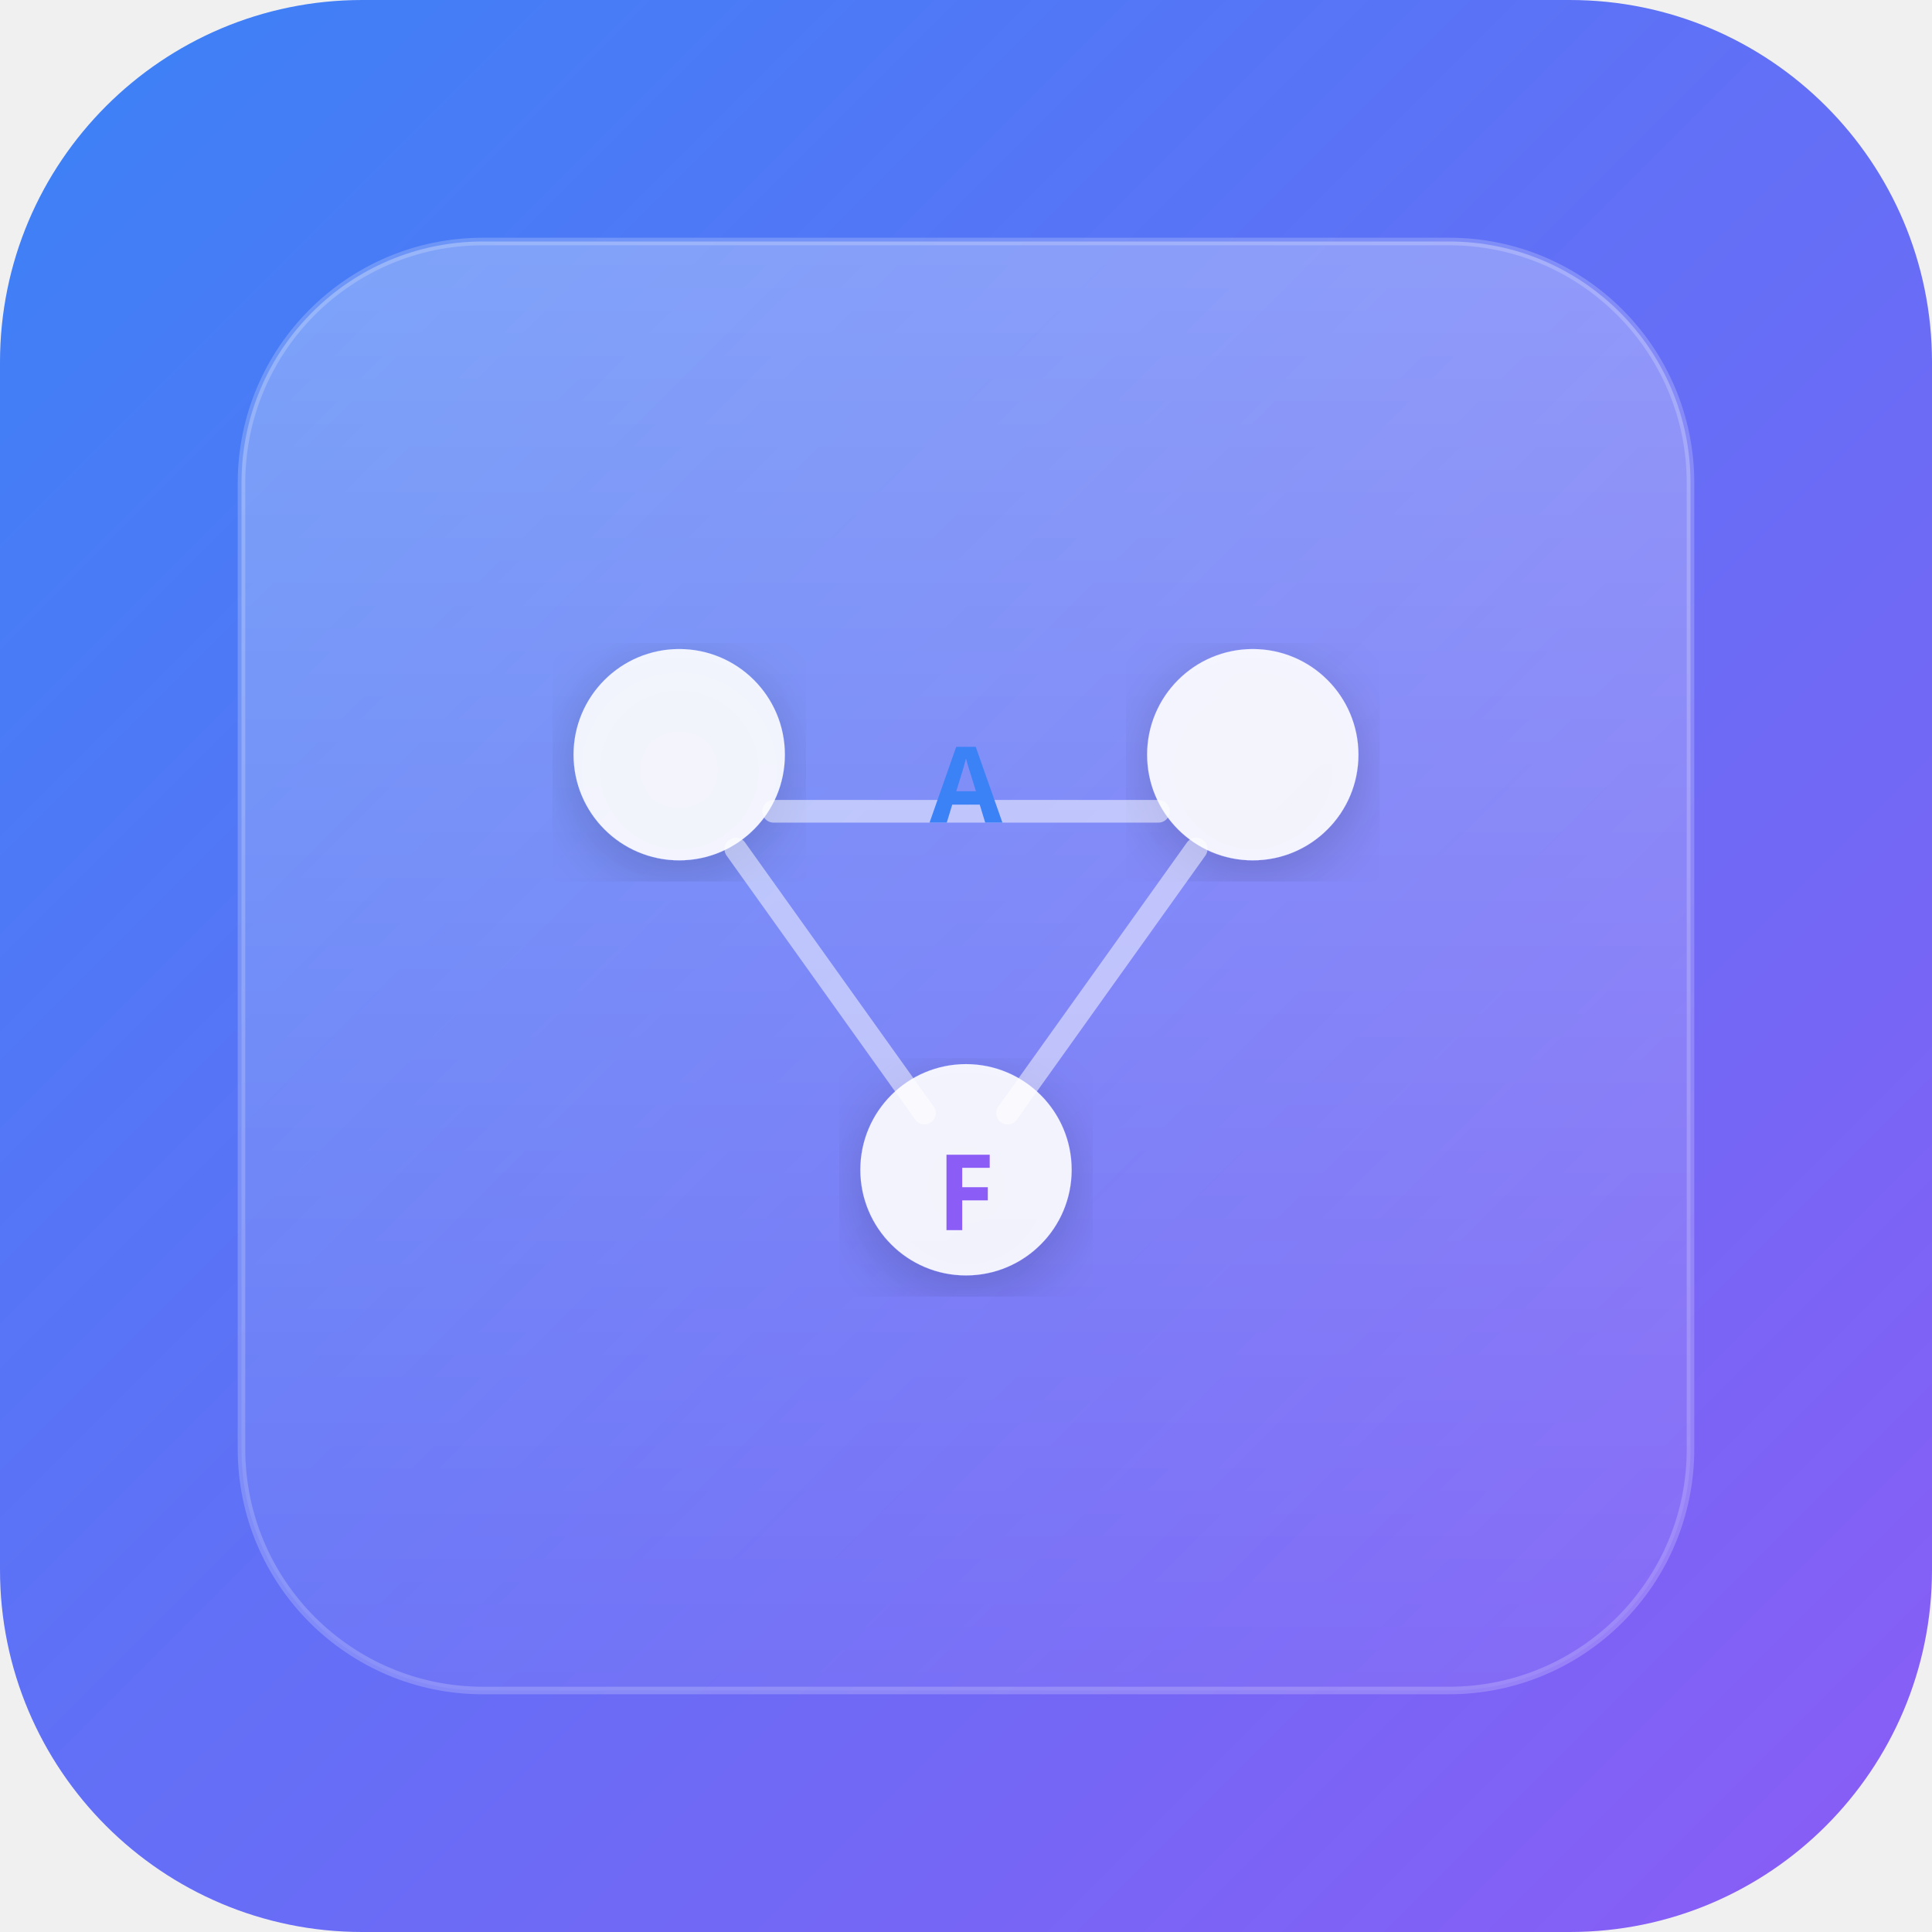
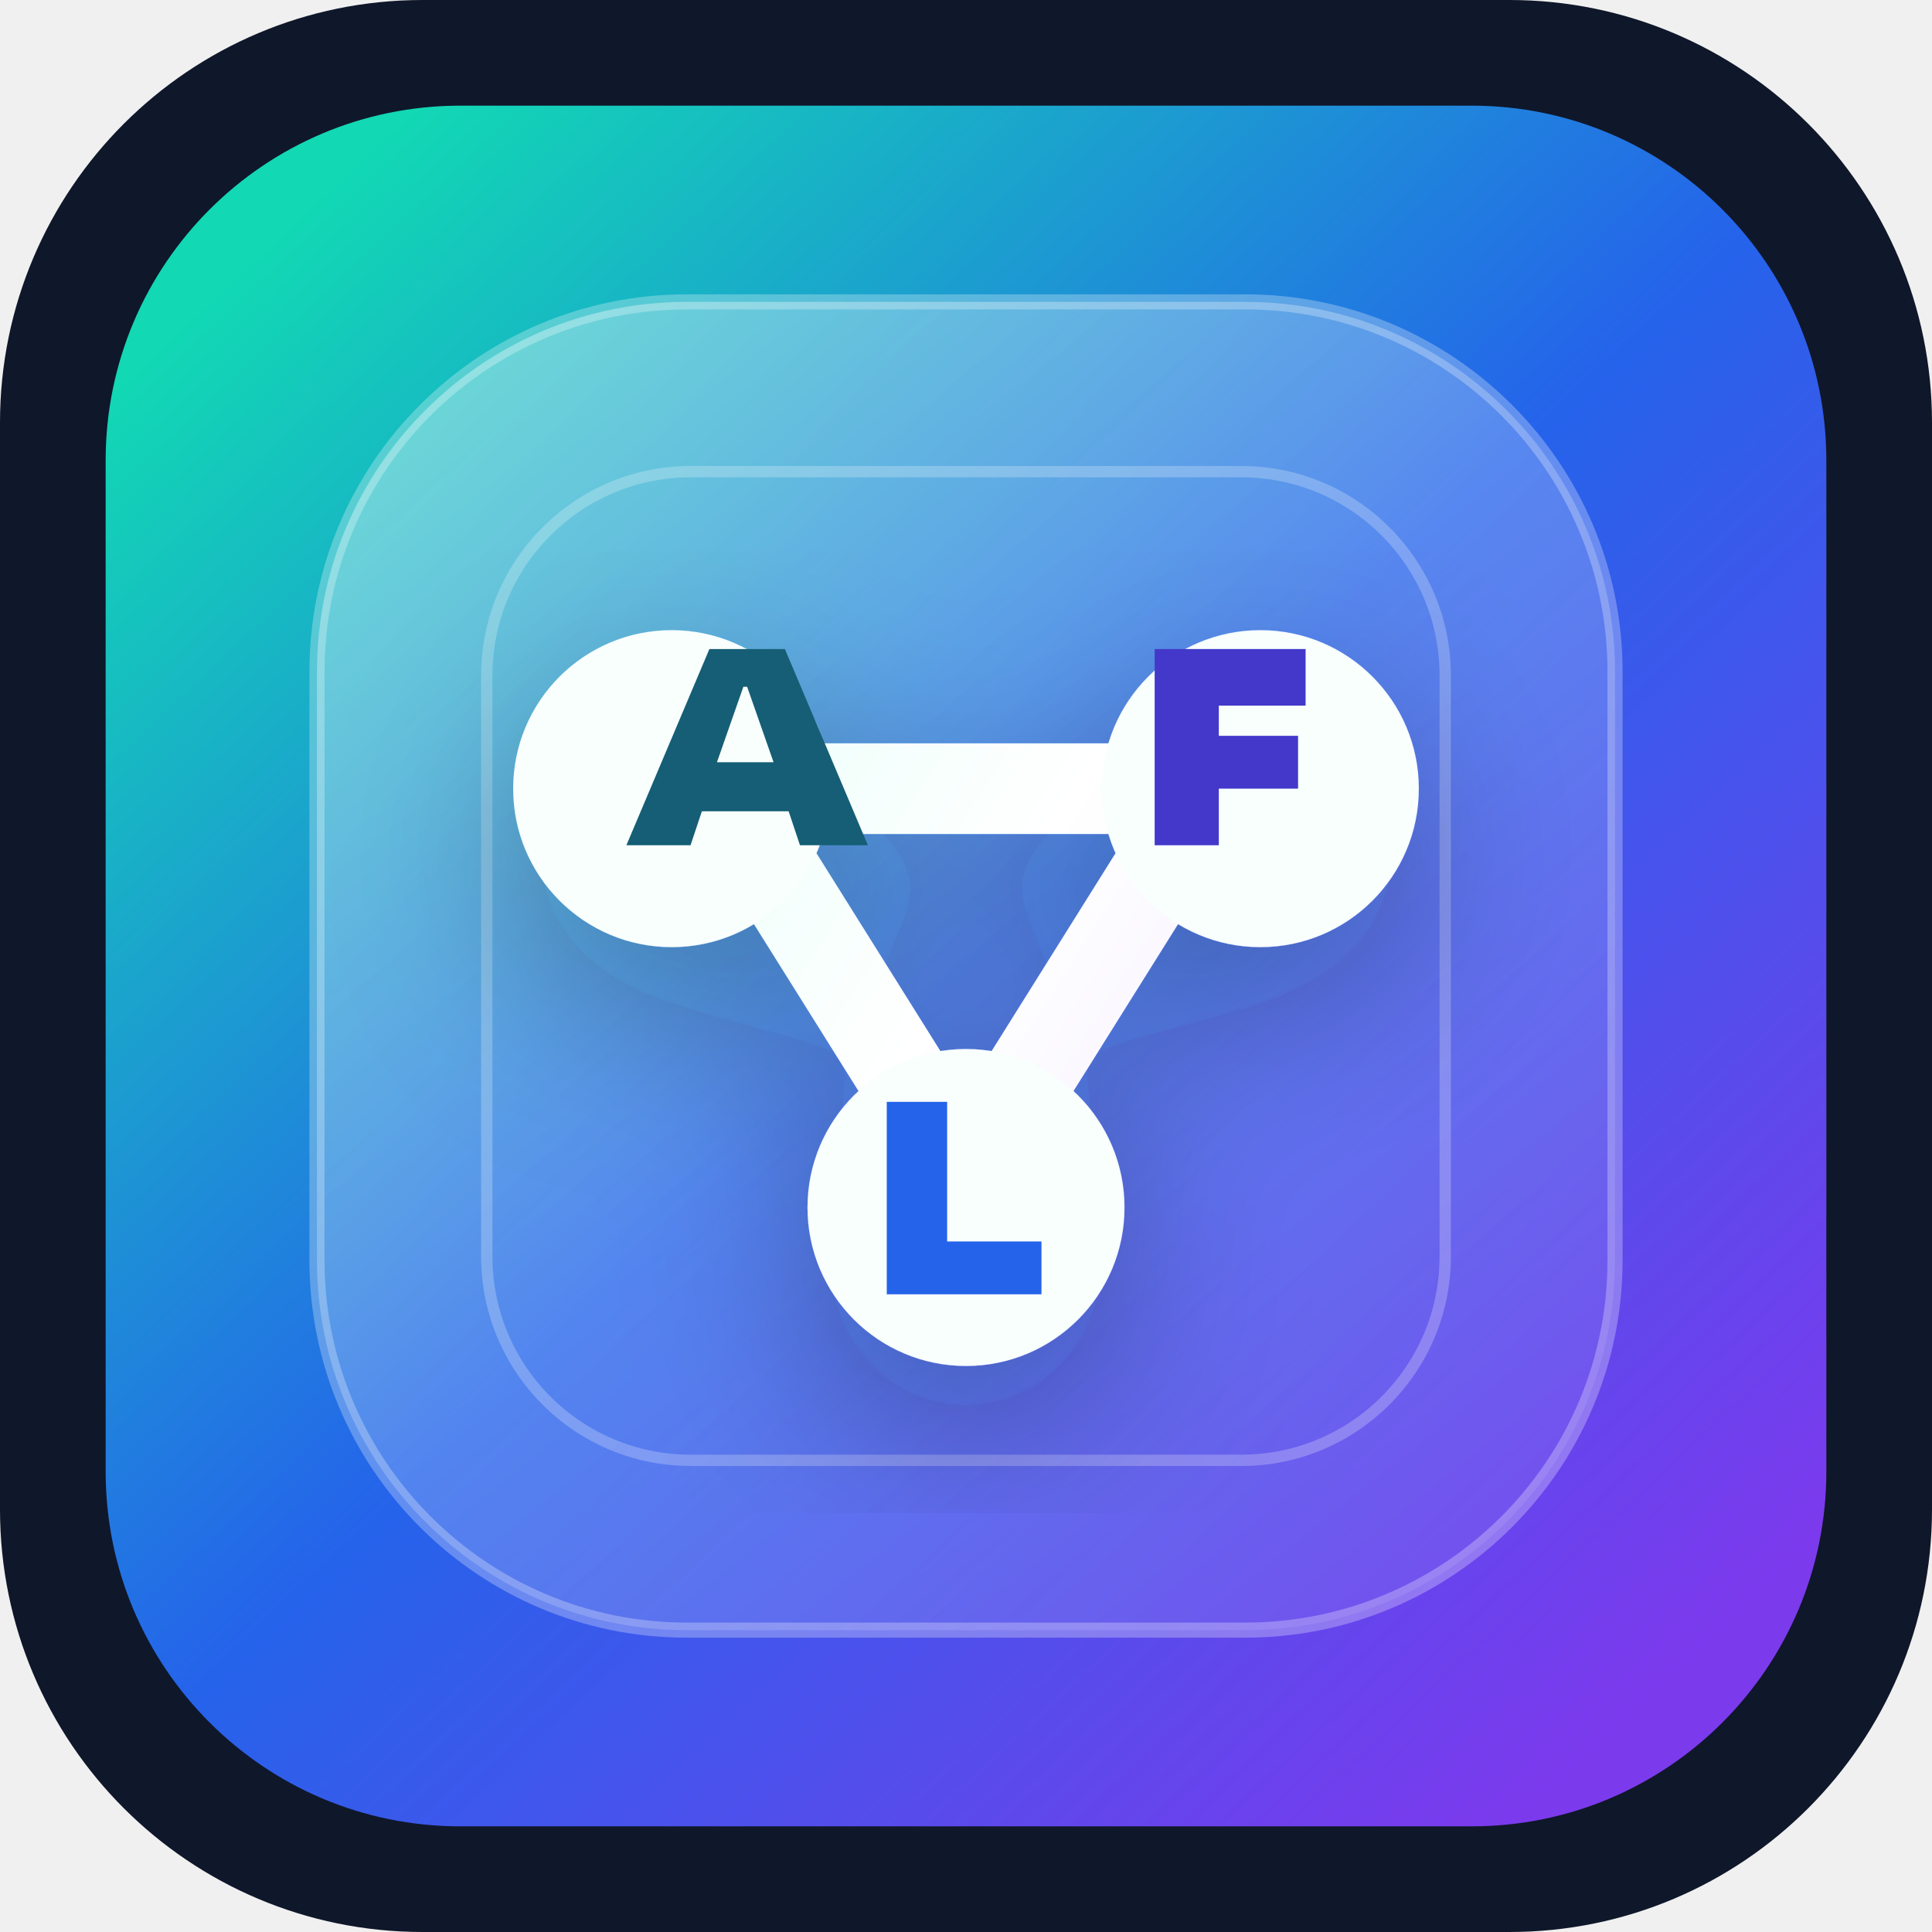
- <svg xmlns="http://www.w3.org/2000/svg" viewBox="0 0 512 512" width="512" height="512">
+ <svg xmlns="http://www.w3.org/2000/svg" viewBox="0 0 512 512" width="512" height="512" role="img" aria-labelledby="title desc">
  <defs>
-     <linearGradient id="bg" x1="0%" y1="0%" x2="100%" y2="100%">
-       <stop offset="0%" style="stop-color:#3b82f6;stop-opacity:1" />
-       <stop offset="100%" style="stop-color:#8b5cf6;stop-opacity:1" />
+     <linearGradient id="bg" x1="74" y1="62" x2="438" y2="450" gradientUnits="userSpaceOnUse">
+       <stop offset="0" stop-color="#12d8b4" />
+       <stop offset="0.5" stop-color="#2563eb" />
+       <stop offset="1" stop-color="#7c3aed" />
    </linearGradient>
-     <linearGradient id="glass" x1="0%" y1="0%" x2="0%" y2="100%">
-       <stop offset="0%" style="stop-color:rgba(255,255,255,0.3);stop-opacity:1" />
-       <stop offset="100%" style="stop-color:rgba(255,255,255,0.05);stop-opacity:1" />
+     <linearGradient id="glass" x1="134" y1="102" x2="378" y2="410" gradientUnits="userSpaceOnUse">
+       <stop offset="0" stop-color="#ffffff" stop-opacity="0.36" />
+       <stop offset="1" stop-color="#ffffff" stop-opacity="0.08" />
    </linearGradient>
-     <filter id="shadow">
-       <feDropShadow dx="0" dy="4" stdDeviation="8" flood-color="rgba(0,0,0,0.2)" />
+     <linearGradient id="flow" x1="128" y1="174" x2="384" y2="338" gradientUnits="userSpaceOnUse">
+       <stop offset="0" stop-color="#dffff7" />
+       <stop offset="0.5" stop-color="#ffffff" />
+       <stop offset="1" stop-color="#efe8ff" />
+     </linearGradient>
+     <filter id="shadow" x="-20%" y="-20%" width="140%" height="140%">
+       <feDropShadow dx="0" dy="18" stdDeviation="24" flood-color="#101828" flood-opacity="0.28" />
    </filter>
  </defs>
-   <rect width="512" height="512" rx="96" fill="url(#bg)" />
-   <rect x="64" y="64" width="384" height="384" rx="64" fill="url(#glass)" stroke="rgba(255,255,255,0.2)" stroke-width="2" />
-   <circle cx="180" cy="200" r="28" fill="rgba(255,255,255,0.9)" filter="url(#shadow)" />
-   <circle cx="332" cy="200" r="28" fill="rgba(255,255,255,0.9)" filter="url(#shadow)" />
-   <circle cx="256" cy="310" r="28" fill="rgba(255,255,255,0.9)" filter="url(#shadow)" />
-   <line x1="205" y1="215" x2="307" y2="215" stroke="rgba(255,255,255,0.5)" stroke-width="6" stroke-linecap="round" />
-   <line x1="245" y1="295" x2="195" y2="225" stroke="rgba(255,255,255,0.5)" stroke-width="6" stroke-linecap="round" />
-   <line x1="267" y1="295" x2="317" y2="225" stroke="rgba(255,255,255,0.5)" stroke-width="6" stroke-linecap="round" />
-   <text x="256" y="218" text-anchor="middle" font-family="system-ui,sans-serif" font-size="28" font-weight="700" fill="#3b82f6">A</text>
-   <text x="256" y="326" text-anchor="middle" font-family="system-ui,sans-serif" font-size="28" font-weight="700" fill="#8b5cf6">F</text>
+   <rect width="512" height="512" rx="112" fill="#0f172a" />
+   <rect x="28" y="28" width="456" height="456" rx="94" fill="url(#bg)" />
+   <path d="M84 178c0-54.1 43.9-98 98-98h148c54.1 0 98 43.9 98 98v156c0 54.1-43.9 98-98 98H182c-54.1 0-98-43.9-98-98V178Z" fill="url(#glass)" stroke="#fff" stroke-opacity="0.28" stroke-width="4" />
+   <path d="M129 179c0-29.8 24.2-54 54-54h146c29.8 0 54 24.2 54 54v154c0 29.8-24.2 54-54 54H183c-29.8 0-54-24.2-54-54V179Z" fill="none" stroke="#fff" stroke-opacity="0.24" stroke-width="3" />
+   <g filter="url(#shadow)">
+     <path d="M183 209h146" stroke="url(#flow)" stroke-width="24" stroke-linecap="round" />
+     <path d="M199 221l57 91 57-91" fill="none" stroke="url(#flow)" stroke-width="24" stroke-linecap="round" stroke-linejoin="round" />
+     <circle cx="178" cy="209" r="42" fill="#f8fffd" />
+     <circle cx="334" cy="209" r="42" fill="#f8fffd" />
+     <circle cx="256" cy="320" r="42" fill="#f8fffd" />
+   </g>
+   <path d="M166 224l22-52h20l22 52h-18l-3-9h-23l-3 9h-17Zm24-22h15l-7-20h-1l-7 20Z" fill="#155e75" />
+   <path d="M306 224v-52h40v15h-23v8h21v14h-21v15h-17Z" fill="#4338ca" />
+   <path d="M235 343v-51h16v37h25v14h-41Z" fill="#2563eb" />
</svg>
